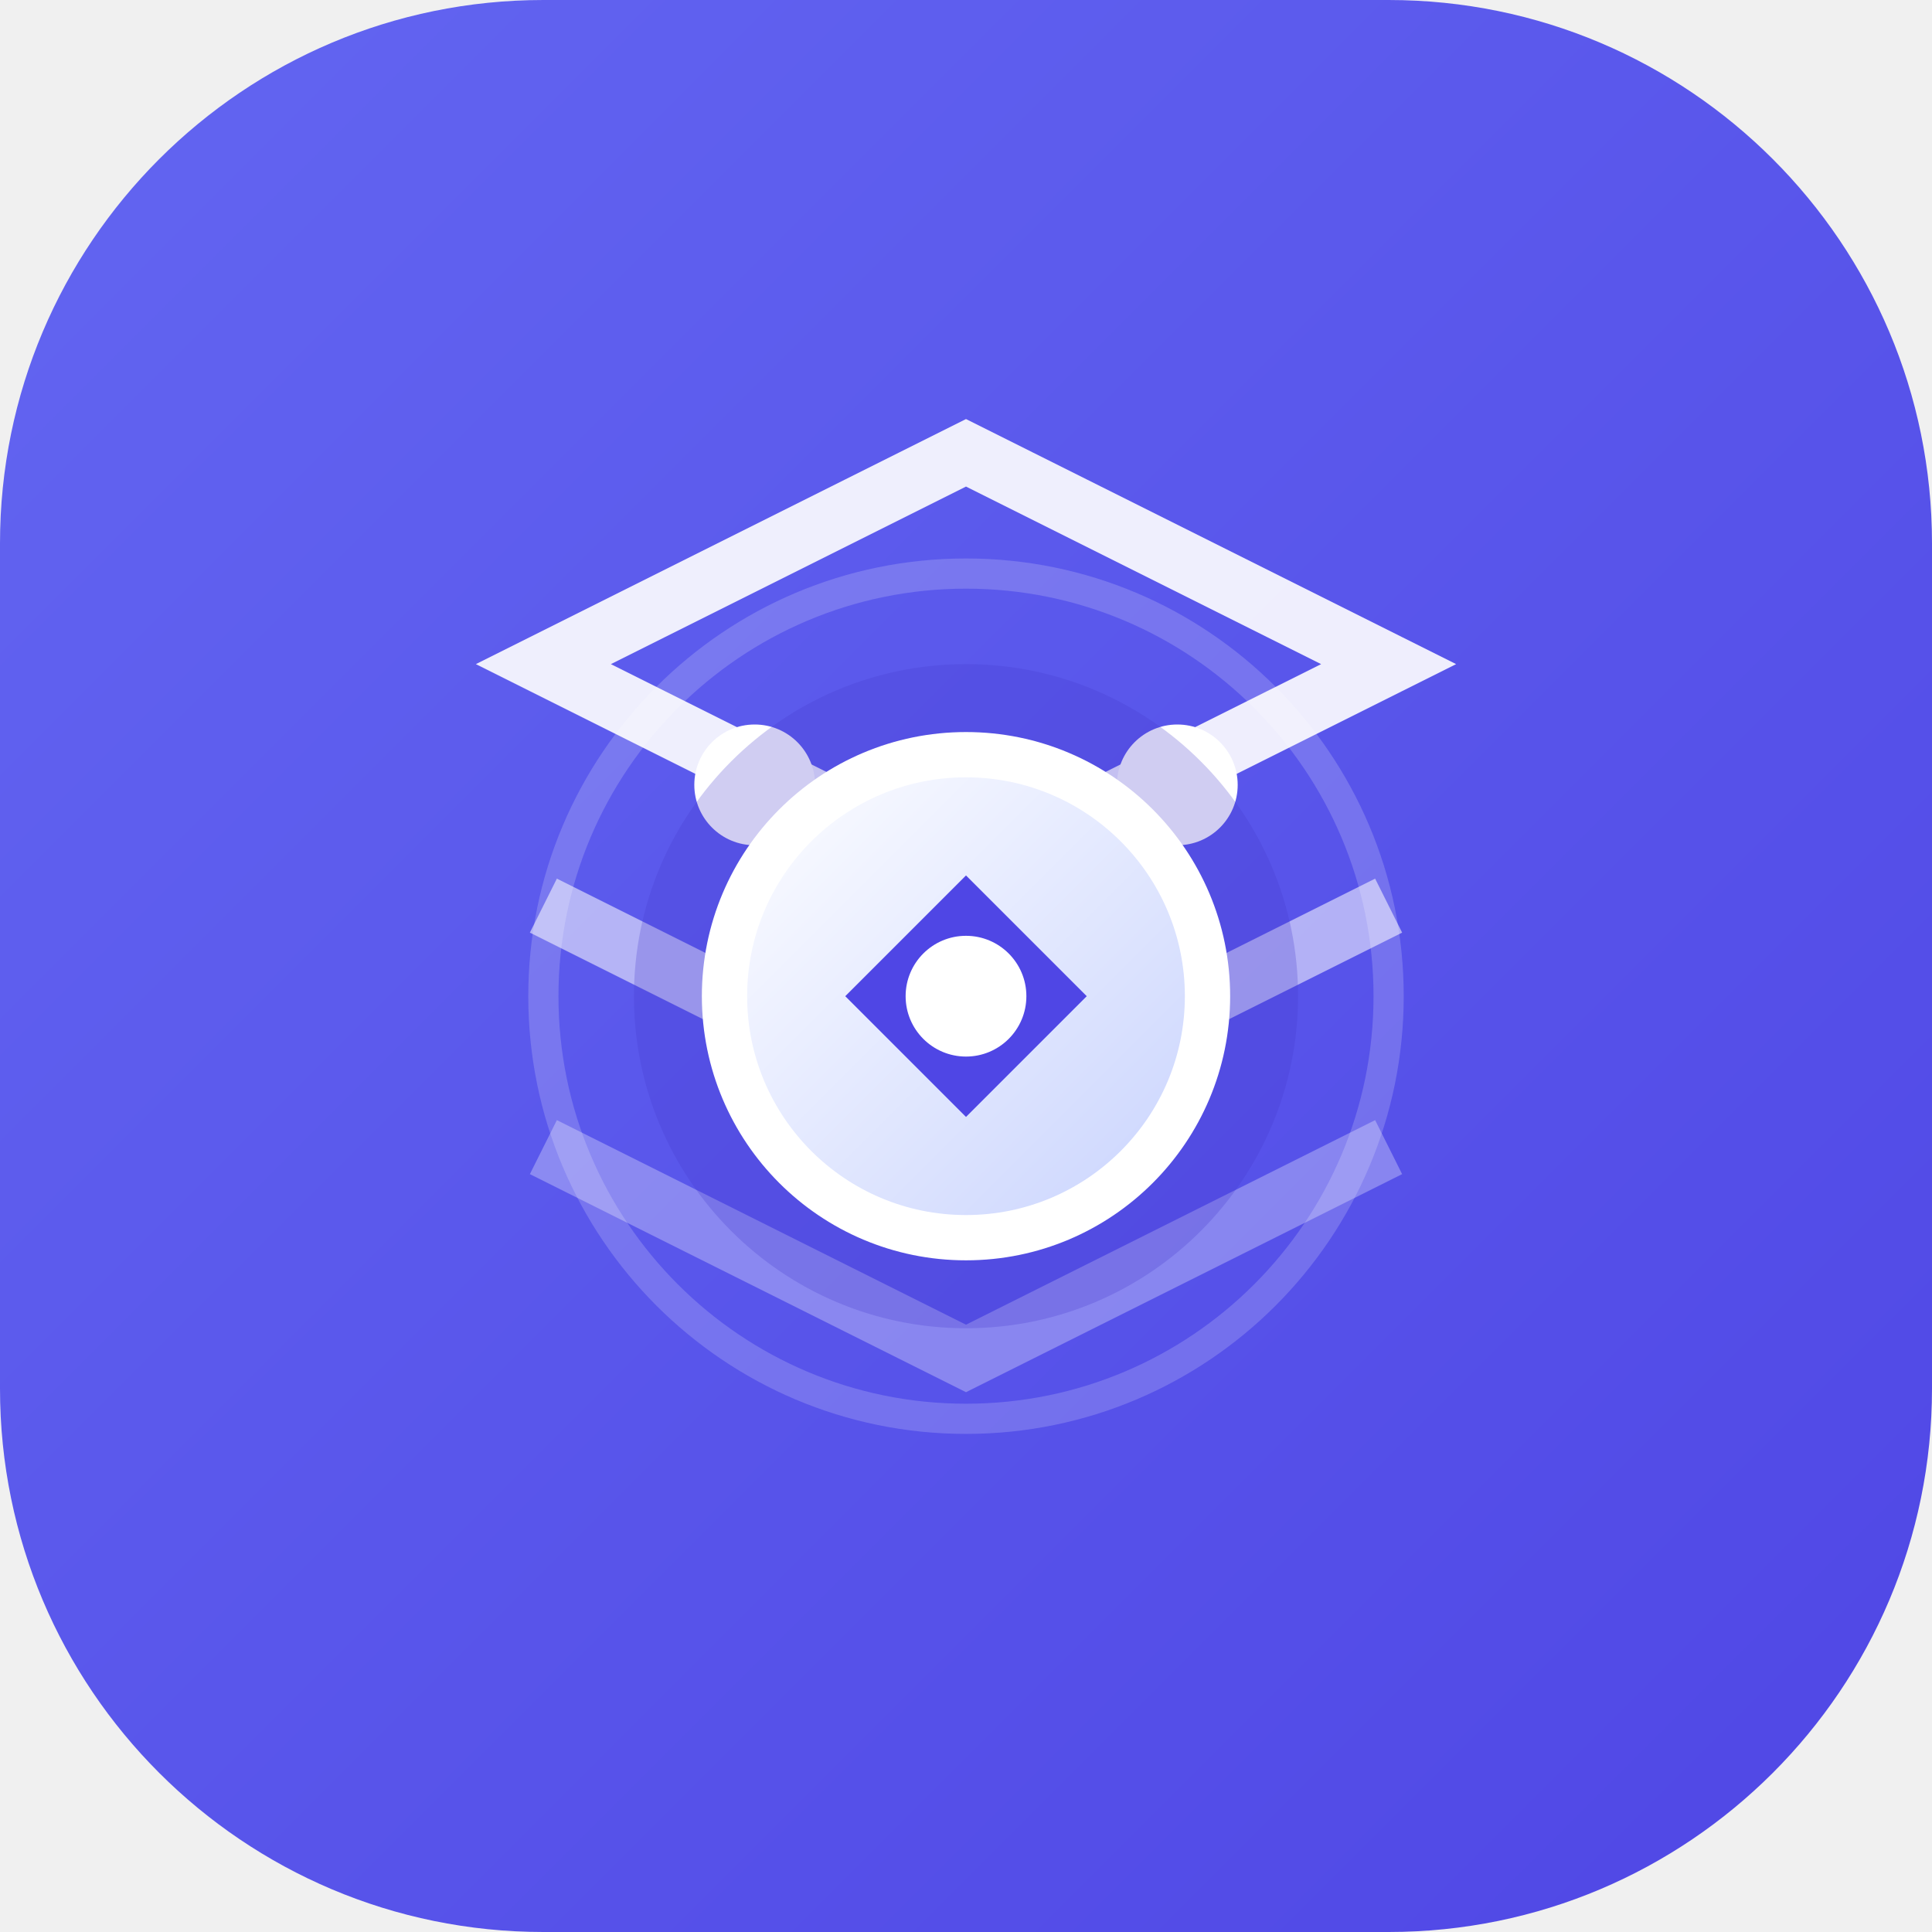
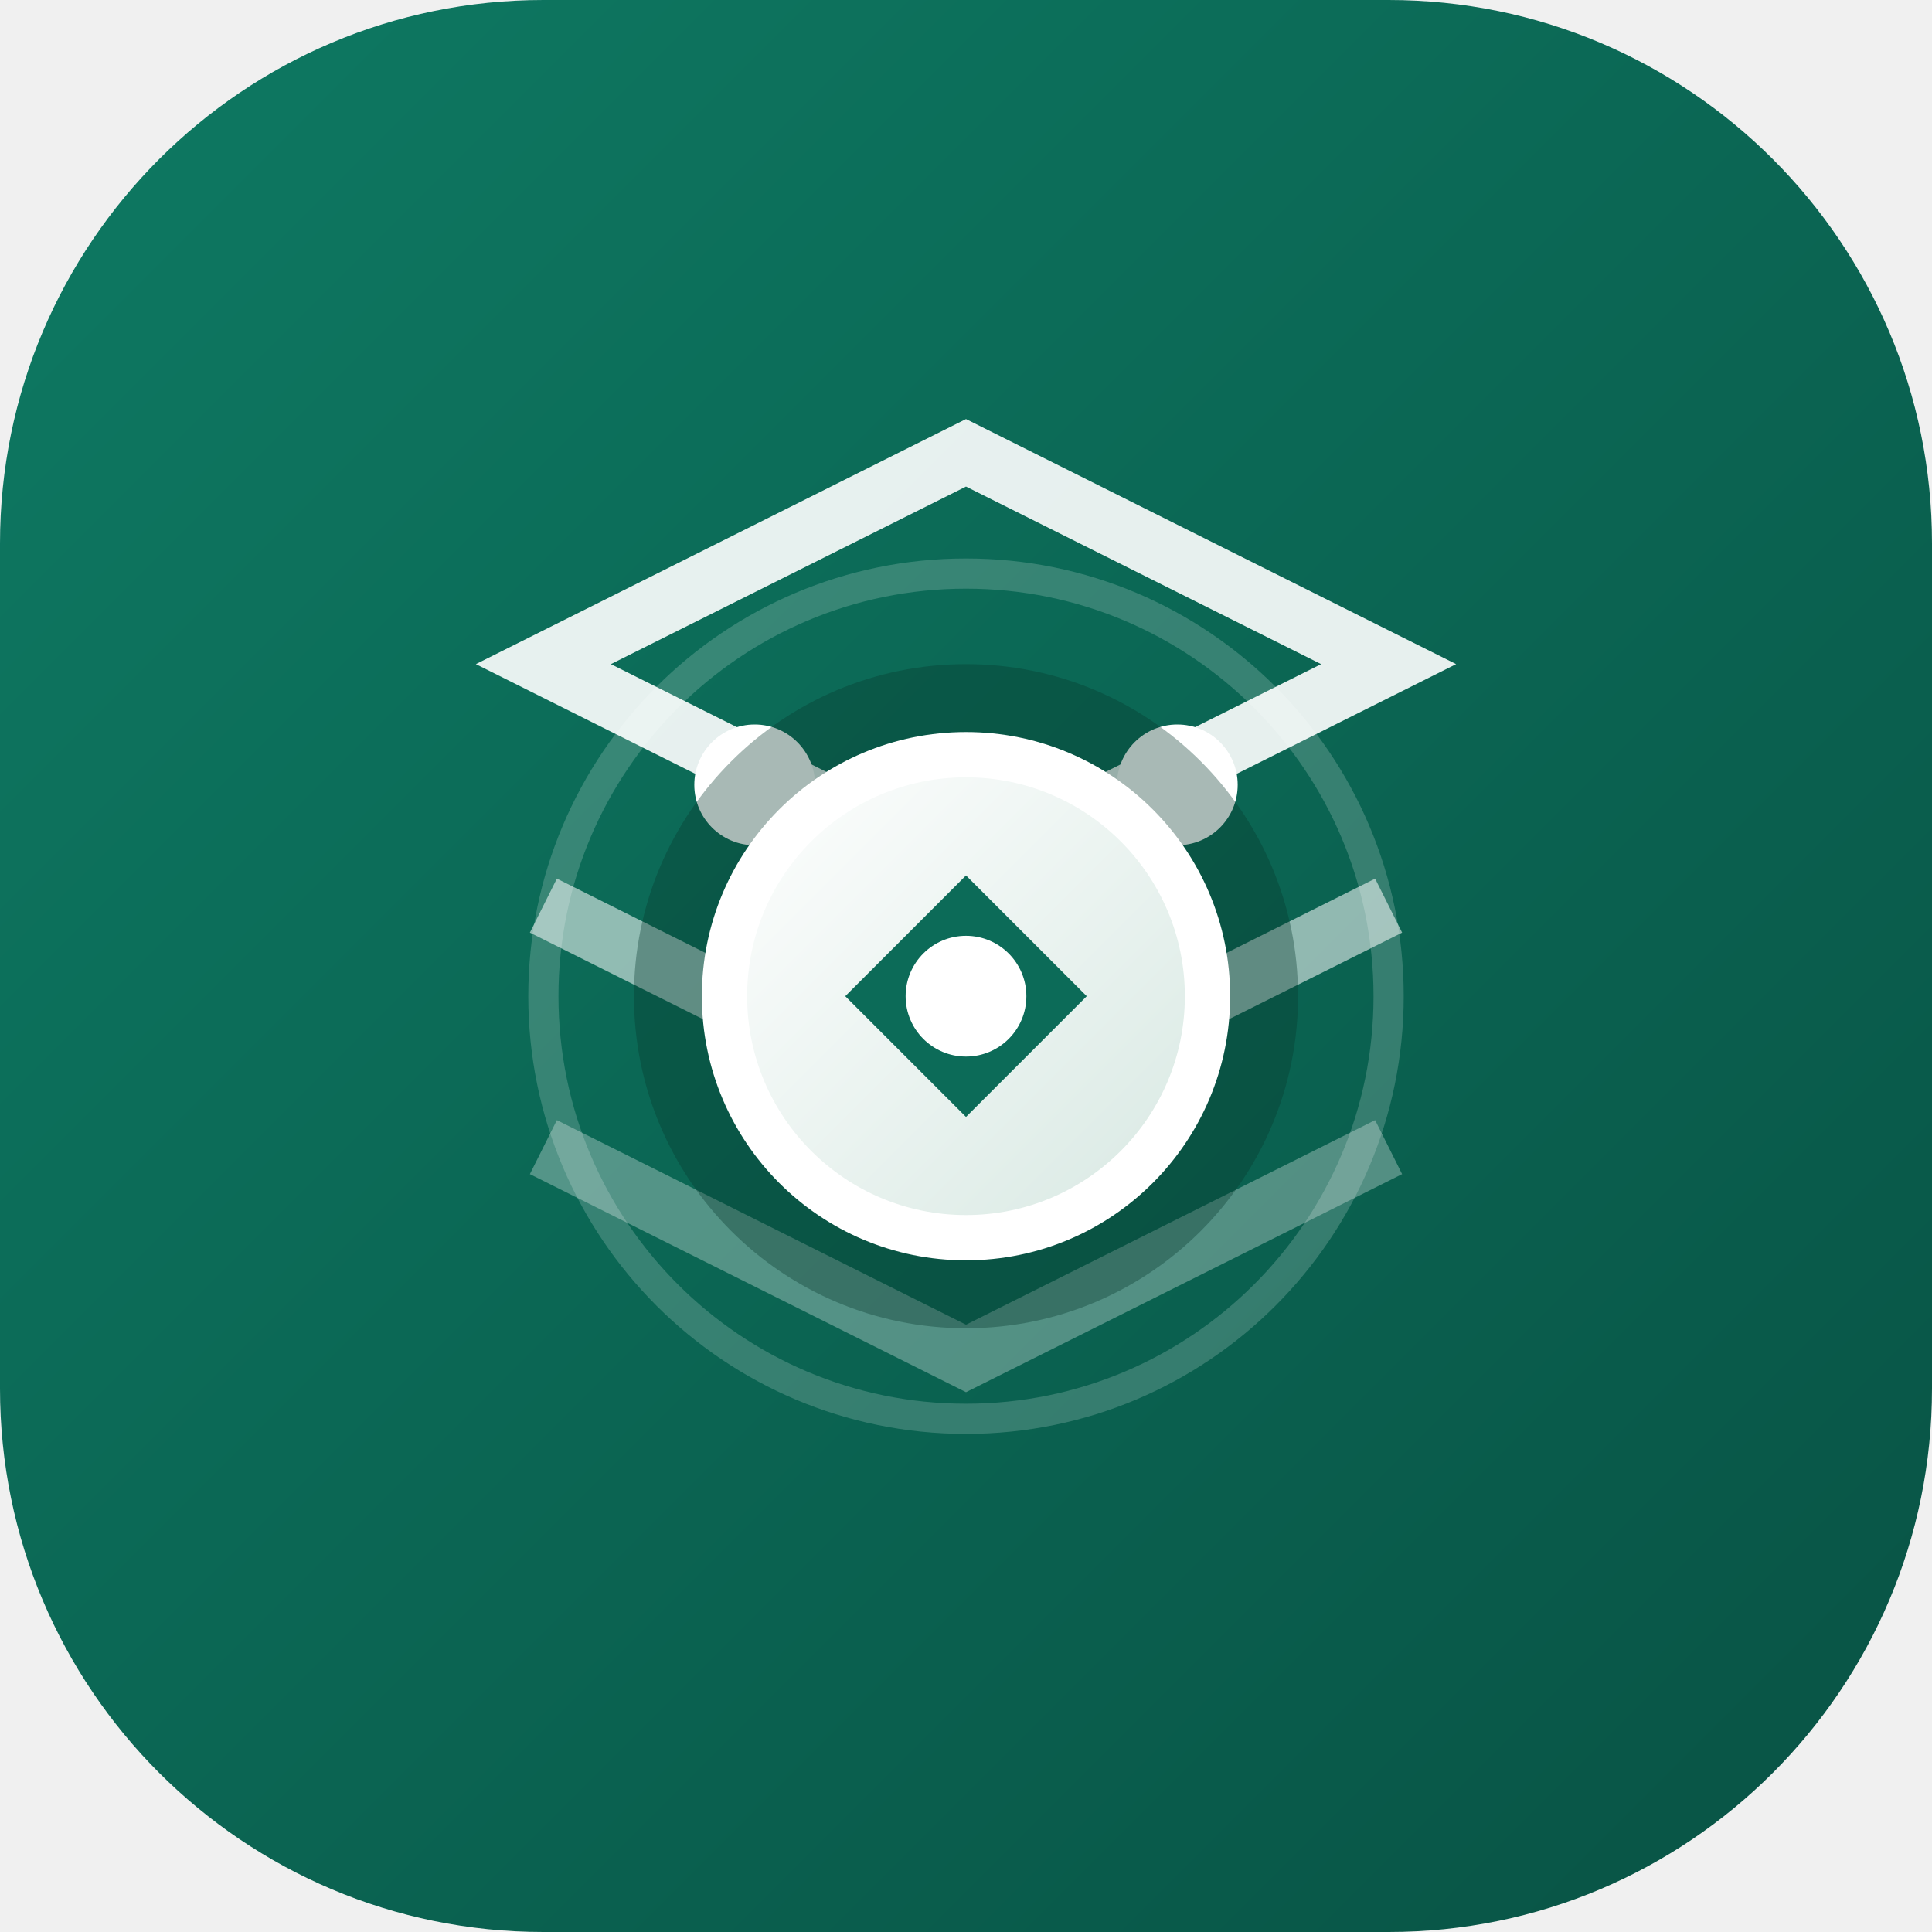
<svg xmlns="http://www.w3.org/2000/svg" viewBox="0 0 64 64">
  <defs>
    <linearGradient id="bg" x1="0" y1="0" x2="1" y2="1">
-       <stop offset="0%" stop-color="#6366f1" />
-       <stop offset="100%" stop-color="#4f46e5" />
+       <stop offset="0%" stop-color="#0e7a63" />
+       <stop offset="100%" stop-color="#085244" />
    </linearGradient>
    <linearGradient id="core" x1="0" y1="0" x2="1" y2="1">
      <stop offset="0%" stop-color="#FFFFFF" />
-       <stop offset="100%" stop-color="#C7D2FE" />
+       <stop offset="100%" stop-color="#D7E8E2" />
    </linearGradient>
  </defs>
  <rect width="64" height="64" rx="18" fill="url(#bg)" />
  <path d="M18 22L32 15L46 22L32 29Z" fill="none" stroke="white" stroke-width="2" opacity=".9" />
  <path d="M18 30L32 37L46 30" fill="none" stroke="white" stroke-width="2" opacity=".55" />
  <path d="M18 38L32 45L46 38" fill="none" stroke="white" stroke-width="2" opacity=".3" />
  <circle cx="25" cy="26" r="2" fill="white" />
  <circle cx="39" cy="26" r="2" fill="white" />
  <path d=" M25 26L32 33 M39 26L32 33" stroke="white" stroke-width="1.3" opacity=".85" />
-   <circle cx="32" cy="33" r="11" fill="#4338CA" opacity=".25" />
+   <circle cx="32" cy="33" r="11" fill="#05372c" opacity=".35" />
  <circle cx="32" cy="33" r="8" fill="url(#core)" stroke="white" stroke-width="1.5" />
-   <path d=" M28 33 L32 29 L36 33 L32 37Z" fill="#4f46e5" />
+   <path d=" M28 33 L32 29 L36 33 L32 37Z" fill="#0c6b58" />
  <circle cx="32" cy="33" r="2" fill="white" />
  <circle cx="32" cy="33" r="14" fill="none" stroke="white" stroke-width="1" opacity=".18" />
</svg>
